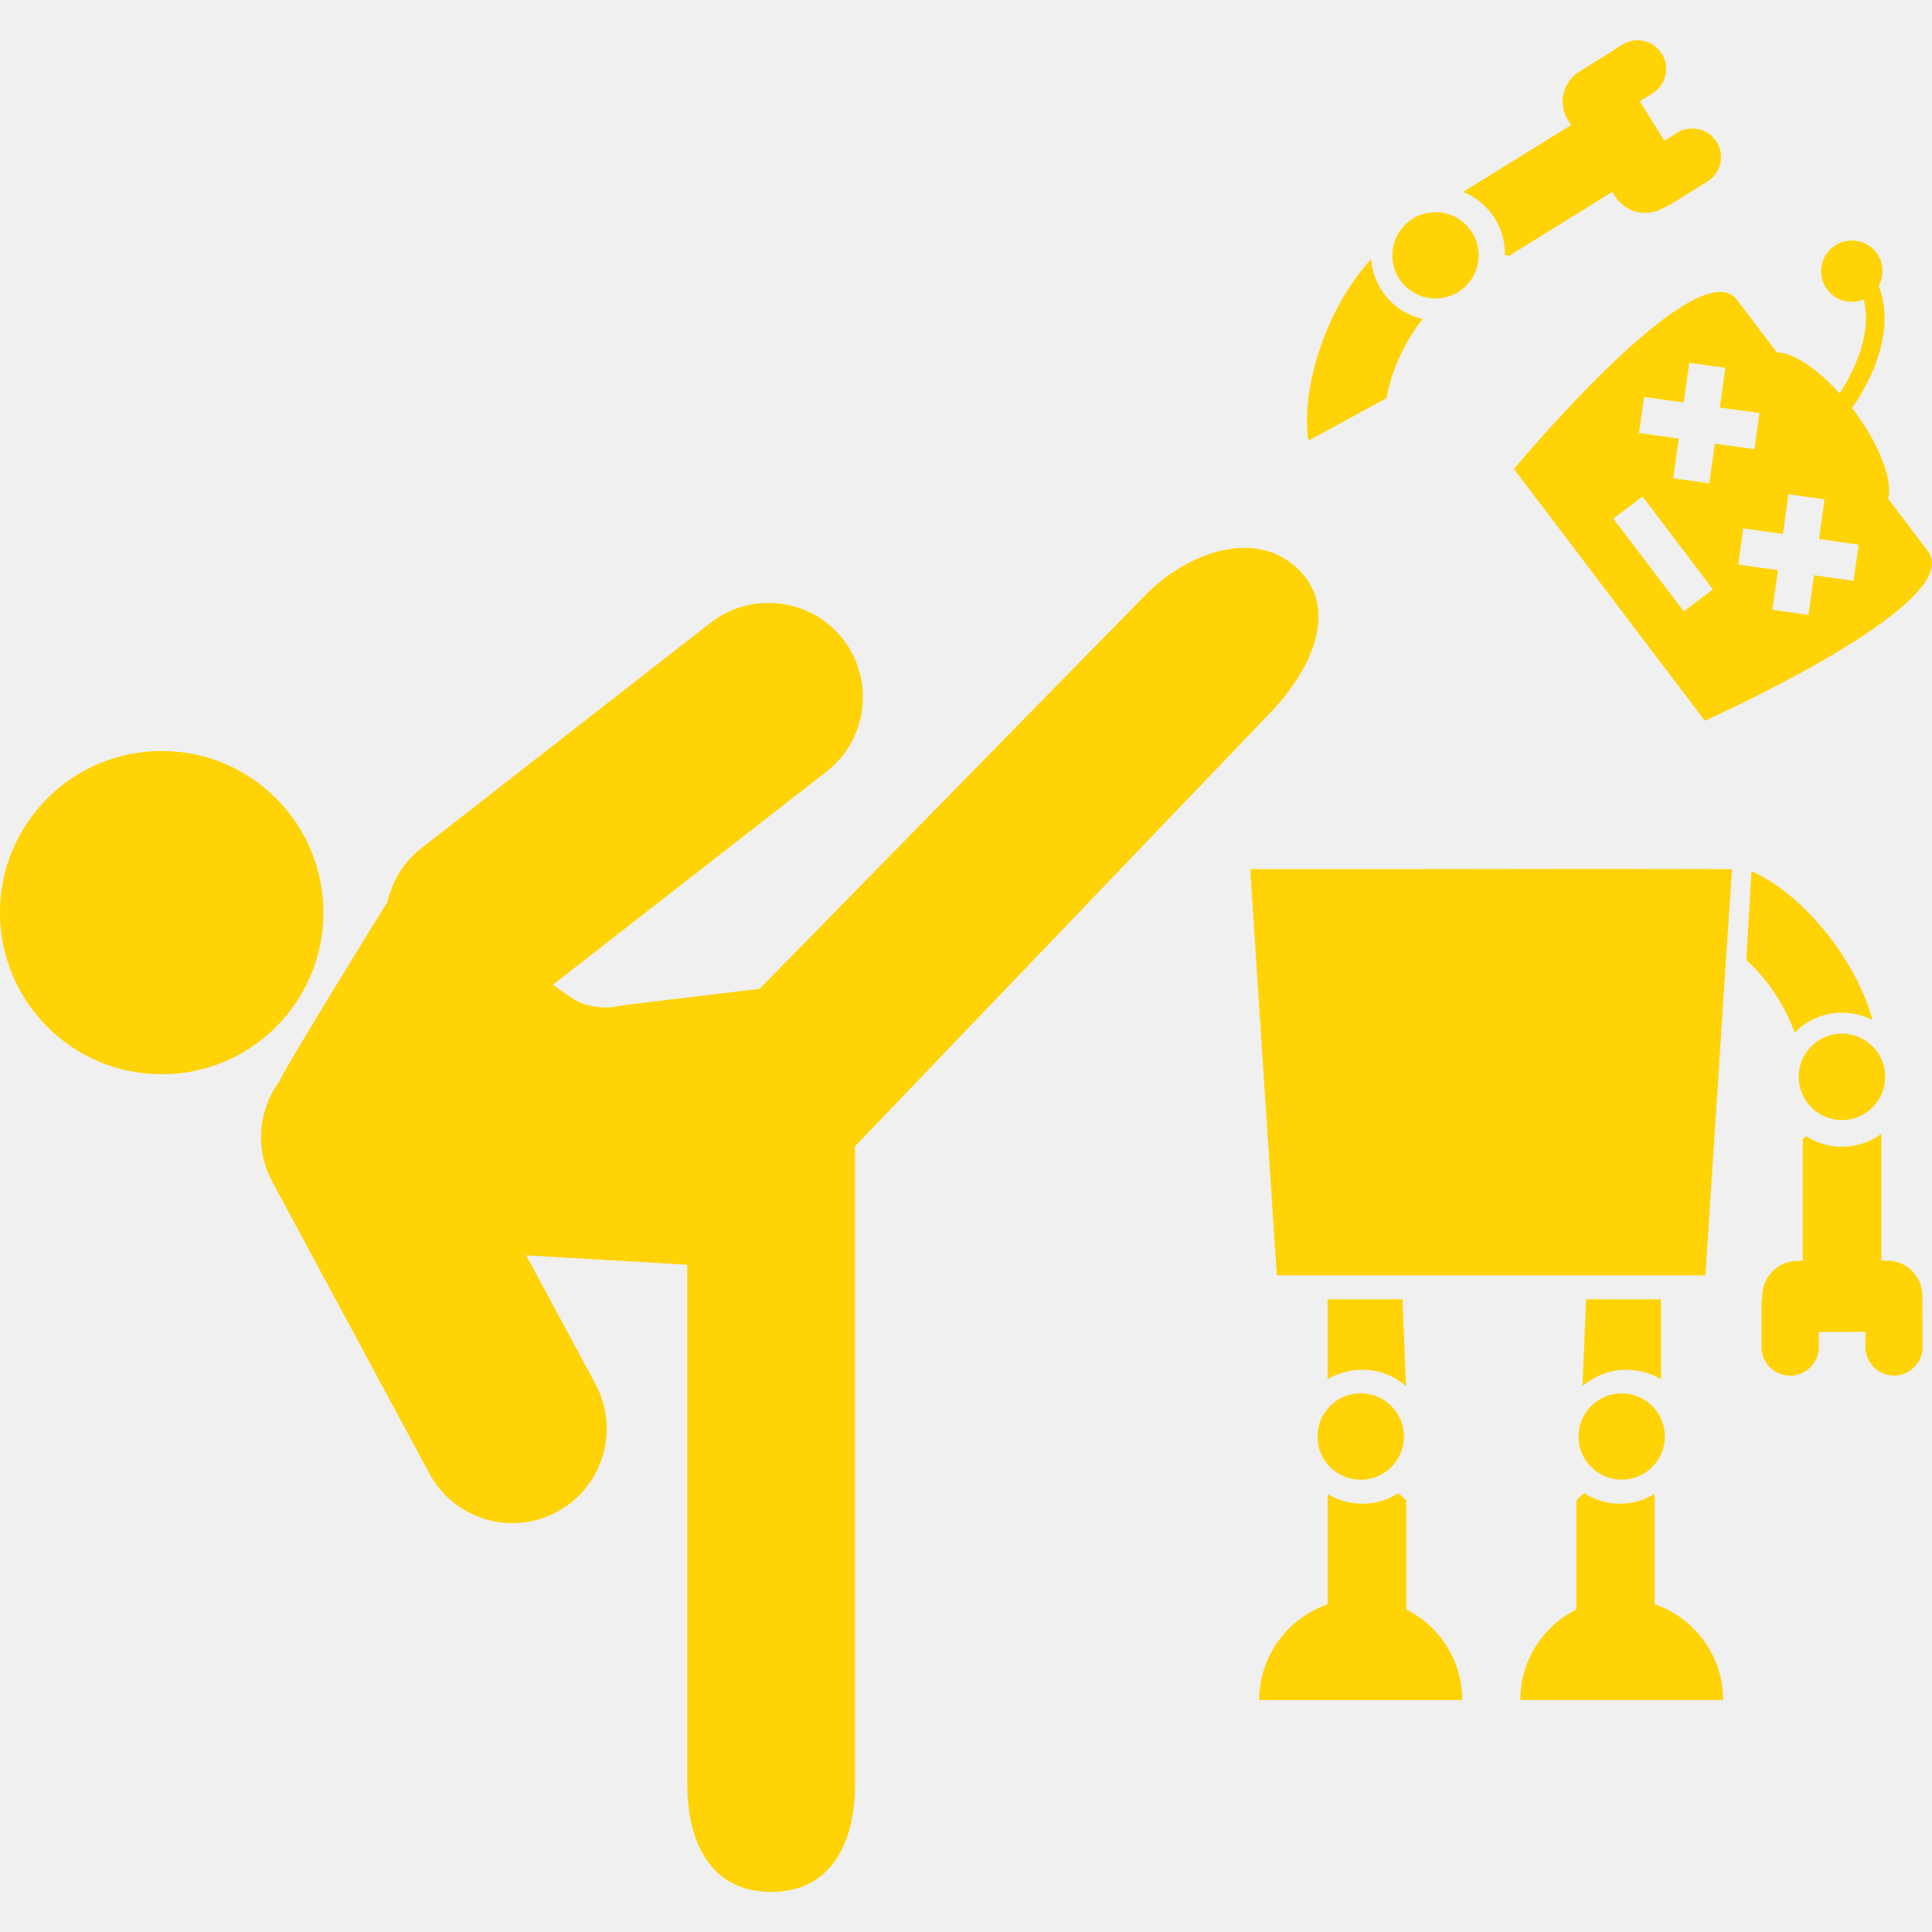
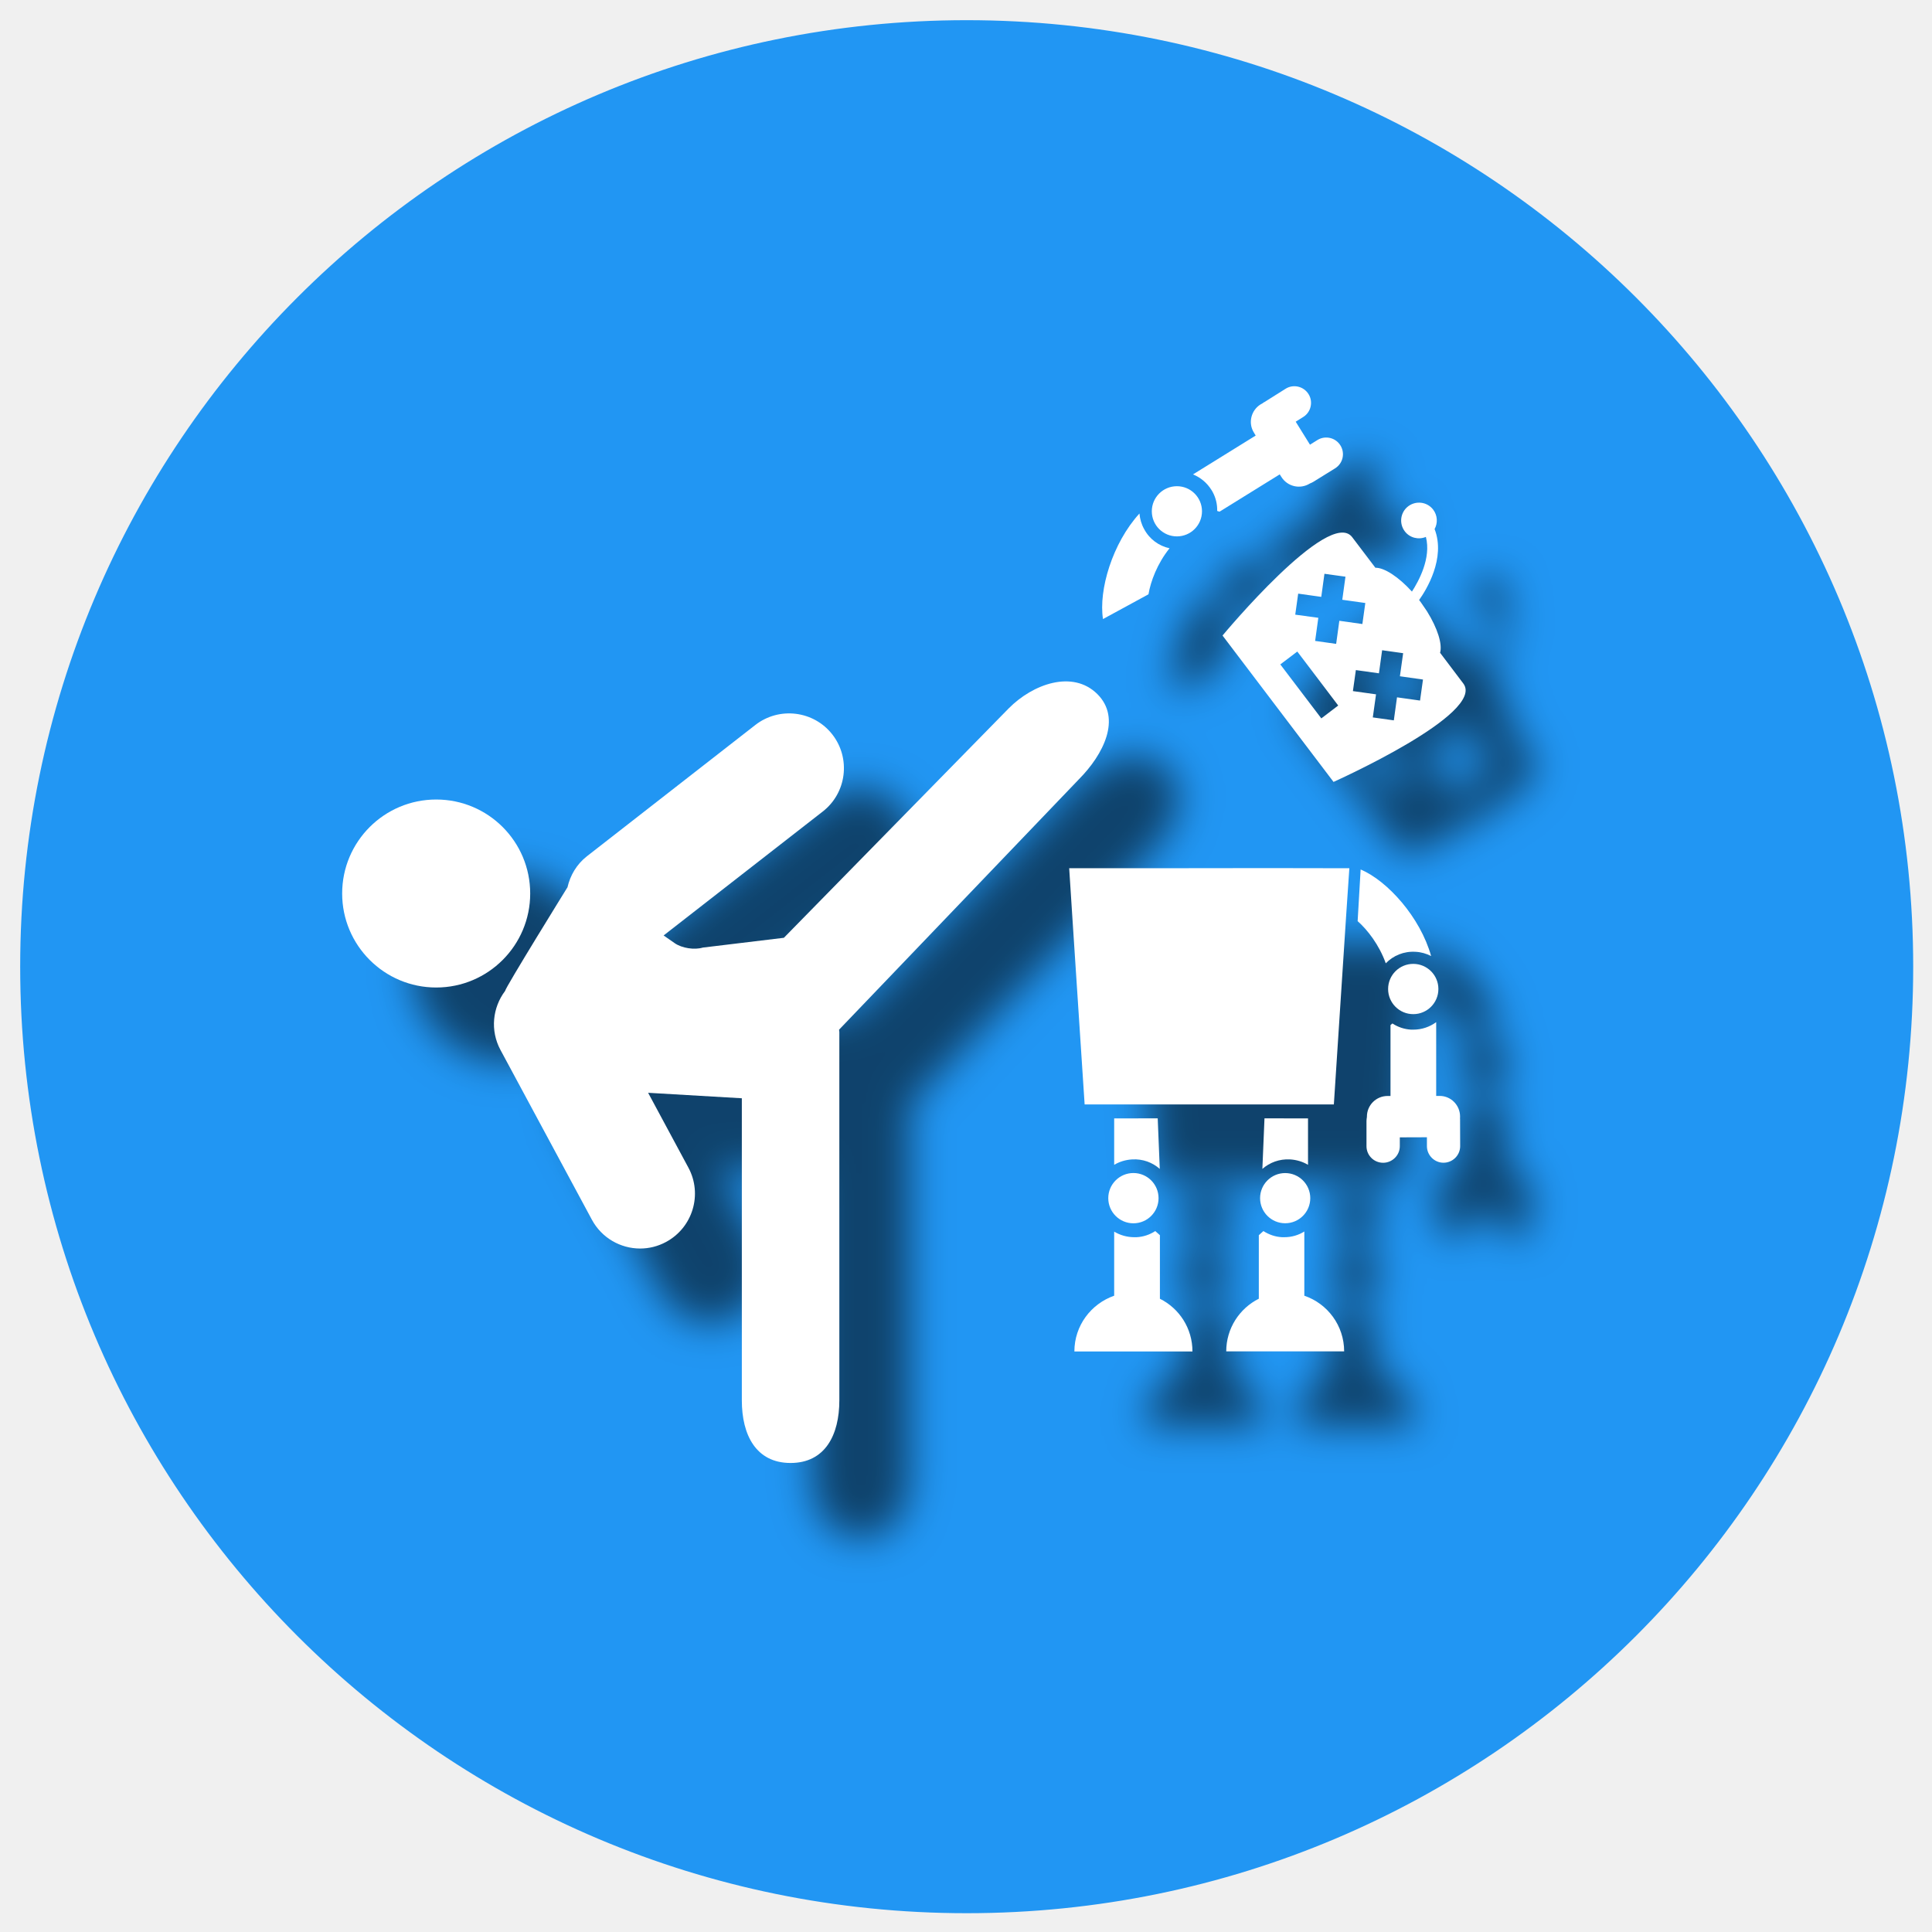
- <svg xmlns="http://www.w3.org/2000/svg" version="1.1" id="Layer_1" x="0px" y="0px" width="24px" height="24px" viewBox="0 0 24 24" enable-background="new 0 0 24 24" xml:space="preserve">
-   <defs id="defs51" />
-   <g id="g3" style="fill:#ffd200;opacity:0.98;fill-opacity:1">
-     <path d="M17.469,19.994v-1.358l-0.099-0.088c-0.117,0.076-0.253,0.124-0.401,0.131c-0.016,0-0.032,0-0.046,0   c-0.157,0-0.304-0.043-0.431-0.119v1.369c-0.492,0.172-0.85,0.637-0.85,1.191h2.522C18.165,20.626,17.882,20.199,17.469,19.994   L17.469,19.994z M17.469,19.994" id="path5" style="fill:#ffd200;fill-opacity:1" />
-     <path d="M20.554,19.929v-1.372c-0.123,0.078-0.27,0.122-0.426,0.122c-0.017,0-0.033,0-0.047,0   c-0.148-0.007-0.284-0.056-0.401-0.131l-0.098,0.088v1.357c-0.413,0.207-0.696,0.634-0.696,1.125h2.519   C21.404,20.566,21.05,20.098,20.554,19.929L20.554,19.929z M20.554,19.929" id="path7" style="fill:#ffd200;fill-opacity:1" />
-     <path d="M22.244,13.377" id="path9" style="fill:#ffd200;fill-opacity:1" />
-     <path d="M16.492,16.141v0.992c0.114-0.068,0.246-0.108,0.385-0.116c0.226-0.013,0.433,0.065,0.589,0.203l-0.044-1.08L16.492,16.141   z" id="path11" style="fill:#ffd200;fill-opacity:1" />
-     <path d="M19.703,16.14l-0.045,1.08c0.157-0.137,0.364-0.215,0.59-0.203c0.139,0.008,0.271,0.048,0.385,0.116v-0.992L19.703,16.14z" id="path13" style="fill:#ffd200;fill-opacity:1" />
-     <polygon points="17.253,10.797 15.531,10.797 15.594,11.773 15.861,15.843 16.492,15.843 17.466,15.843 19.578,15.843    20.554,15.843 21.185,15.843 21.45,11.773 21.516,10.797 19.794,10.794  " id="polygon15" style="fill:#ffd200;fill-opacity:1" />
-     <path d="M23.881,16.192c0.002-0.015-0.001-0.03-0.001-0.045c0-0.016,0.001-0.031,0.001-0.047c0-0.242-0.197-0.442-0.44-0.439h-0.07   v-1.576c-0.14,0.102-0.306,0.16-0.488,0.16c-0.015,0-0.03,0-0.045,0c-0.151-0.008-0.287-0.057-0.403-0.132l-0.04,0.035v1.514   h-0.061c-0.246,0-0.443,0.197-0.443,0.442c0,0.003,0,0.004,0,0.007c-0.004,0.028-0.009,0.057-0.009,0.084v0.539   c0,0.197,0.159,0.355,0.356,0.355c0.194,0,0.356-0.159,0.356-0.355v-0.188l0.579-0.002v0.19c0,0.194,0.16,0.354,0.354,0.354   c0.197,0,0.356-0.16,0.356-0.354L23.881,16.192z M23.881,16.192" id="path17" style="fill:#ffd200;fill-opacity:1" />
-     <g id="g19" style="fill:#ffd200;fill-opacity:1">
-       <path d="M21.693,11.927c0.208,0.183,0.461,0.507,0.601,0.901c0.16-0.165,0.386-0.261,0.634-0.246l0,0    c0.118,0.005,0.232,0.038,0.335,0.091c-0.232-0.828-0.93-1.605-1.506-1.85L21.693,11.927z" id="path21" style="fill:#ffd200;fill-opacity:1" />
-       <path d="M23.881,16.192" id="path23" style="fill:#ffd200;fill-opacity:1" />
-       <circle cx="22.881" cy="13.377" r="0.537" id="circle25" style="fill:#ffd200;fill-opacity:1" />
+ <svg xmlns="http://www.w3.org/2000/svg" width="800" height="800" viewBox="0 0 800 800" id="svg5314" version="1.1" enable-background="new">
+   <defs id="defs5316">
+     <filter style="color-interpolation-filters:sRGB" id="filter7088" x="-0.042" width="1.085" y="-0.044" height="1.088">
+       <feGaussianBlur stdDeviation="0.423" id="feGaussianBlur7090" />
+     </filter>
+   </defs>
+   <g id="layer1" transform="translate(0,-252.3622)">
+     <circle style="opacity:1;fill:#2196f3;fill-opacity:1;stroke:#2196f3;stroke-width:1;stroke-opacity:1" id="path5866" cx="400.286" cy="652.648" r="391.429" />
+   </g>
+   <g id="layer2" style="display:inline">
+     <g style="opacity:0.556;fill:#000000;fill-opacity:1;filter:url(#filter7088)" id="g5997" transform="matrix(19.3836,0,0,19.3836,170.8237,181.0903)">
+       <path style="fill:#000000;fill-opacity:1" id="path5999" d="m 17.469,19.994 0,-1.358 -0.099,-0.088 c -0.117,0.076 -0.253,0.124 -0.401,0.131 -0.016,0 -0.032,0 -0.046,0 -0.157,0 -0.304,-0.043 -0.431,-0.119 l 0,1.369 c -0.492,0.172 -0.85,0.637 -0.85,1.191 l 2.522,0 c 10e-4,-0.494 -0.282,-0.921 -0.695,-1.126 l 0,0 z m 0,0" />
+       <path style="fill:#000000;fill-opacity:1" id="path6001" d="m 20.554,19.929 0,-1.372 c -0.123,0.078 -0.27,0.122 -0.426,0.122 -0.017,0 -0.033,0 -0.047,0 -0.148,-0.007 -0.284,-0.056 -0.401,-0.131 l -0.098,0.088 0,1.357 c -0.413,0.207 -0.696,0.634 -0.696,1.125 l 2.519,0 c -0.001,-0.552 -0.355,-1.02 -0.851,-1.189 l 0,0 z m 0,0" />
+       <path style="fill:#000000;fill-opacity:1" id="path6003" d="M 22.244,13.377" />
+       <path style="fill:#000000;fill-opacity:1" id="path6005" d="m 16.492,16.141 0,0.992 c 0.114,-0.068 0.246,-0.108 0.385,-0.116 0.226,-0.013 0.433,0.065 0.589,0.203 l -0.044,-1.08 -0.93,10e-4 z" />
+       <path style="fill:#000000;fill-opacity:1" id="path6007" d="m 19.703,16.14 -0.045,1.08 c 0.157,-0.137 0.364,-0.215 0.59,-0.203 0.139,0.008 0.271,0.048 0.385,0.116 l 0,-0.992 -0.93,-10e-4 z" />
+       <polygon style="fill:#000000;fill-opacity:1" id="polygon6009" points="16.492,15.843 17.466,15.843 19.578,15.843 20.554,15.843 21.185,15.843 21.45,11.773 21.516,10.797 19.794,10.794 17.253,10.797 15.531,10.797 15.594,11.773 15.861,15.843 " />
+       <path style="fill:#000000;fill-opacity:1" id="path6011" d="m 23.881,16.192 c 0.002,-0.015 -0.001,-0.03 -0.001,-0.045 0,-0.016 0.001,-0.031 0.001,-0.047 0,-0.242 -0.197,-0.442 -0.44,-0.439 l -0.07,0 0,-1.576 c -0.14,0.102 -0.306,0.16 -0.488,0.16 -0.015,0 -0.03,0 -0.045,0 -0.151,-0.008 -0.287,-0.057 -0.403,-0.132 l -0.04,0.035 0,1.514 -0.061,0 c -0.246,0 -0.443,0.197 -0.443,0.442 0,0.003 0,0.004 0,0.007 -0.004,0.028 -0.009,0.057 -0.009,0.084 l 0,0.539 c 0,0.197 0.159,0.355 0.356,0.355 0.194,0 0.356,-0.159 0.356,-0.355 l 0,-0.188 0.579,-0.002 0,0.19 c 0,0.194 0.16,0.354 0.354,0.354 0.197,0 0.356,-0.16 0.356,-0.354 l -0.002,-0.542 z m 0,0" />
+       <g style="fill:#000000;fill-opacity:1" id="g6013">
+         <path style="fill:#000000;fill-opacity:1" id="path6015" d="m 21.693,11.927 c 0.208,0.183 0.461,0.507 0.601,0.901 0.16,-0.165 0.386,-0.261 0.634,-0.246 l 0,0 c 0.118,0.005 0.232,0.038 0.335,0.091 -0.232,-0.828 -0.93,-1.605 -1.506,-1.85 l -0.064,1.104 z" />
+         <path style="fill:#000000;fill-opacity:1" id="path6017" d="M 23.881,16.192" />
+         <circle style="fill:#000000;fill-opacity:1" id="circle6019" r="0.537" cy="13.377" cx="22.881" />
+       </g>
+       <g style="fill:#000000;fill-opacity:1" id="g6021">
+         <path style="fill:#000000;fill-opacity:1" id="path6023" d="M 17.225,4.945 C 17.27,4.672 17.413,4.287 17.675,3.962 17.449,3.912 17.25,3.772 17.132,3.552 l 0,0 c -0.058,-0.104 -0.09,-0.217 -0.1,-0.333 -0.58,0.636 -0.875,1.637 -0.779,2.255 l 0.972,-0.529 z" />
+         <path style="fill:#000000;fill-opacity:1" id="path6025" d="M 19.698,0.841 C 19.683,0.845 19.673,0.858 19.66,0.866 19.646,0.874 19.634,0.881 19.62,0.888 19.414,1.016 19.349,1.289 19.478,1.492 l 0.037,0.062 -1.339,0.83 c 0.158,0.064 0.296,0.176 0.393,0.33 0.008,0.013 0.016,0.025 0.023,0.038 0.073,0.133 0.104,0.274 0.101,0.413 l 0.05,0.015 1.286,-0.797 0.033,0.052 c 0.129,0.209 0.4,0.273 0.609,0.144 0.003,-0.001 0.004,-0.002 0.006,-0.003 0.026,-0.011 0.053,-0.022 0.075,-0.037 L 21.21,2.255 C 21.378,2.151 21.43,1.933 21.325,1.764 21.222,1.598 21.002,1.546 20.835,1.649 l -0.16,0.1 L 20.37,1.258 20.531,1.157 C 20.696,1.055 20.747,0.834 20.645,0.67 20.541,0.502 20.321,0.45 20.156,0.553 l -0.458,0.288 z m 0,0" />
+         <circle style="fill:#000000;fill-opacity:1" id="circle6027" r="0.536" cy="3.172" cx="17.832" />
+       </g>
+       <circle style="fill:#000000;fill-opacity:1" id="circle6029" r="0.537" cy="17.845" cx="16.903" />
+       <circle style="fill:#000000;fill-opacity:1" id="circle6031" r="0.536" cy="17.845" cx="20.145" />
+       <g style="fill:#000000;fill-opacity:1" id="g6033">
+         <g style="fill:#000000;fill-opacity:1" id="g6035">
+           <path style="fill:#000000;fill-opacity:1" id="path6037" d="m 4.017,11.337 c 0,1.107 -0.898,2.008 -2.008,2.008 C 0.899,13.345 0,12.444 0,11.337 0,10.228 0.899,9.329 2.009,9.329 c 1.11,0 2.008,0.899 2.008,2.008 l 0,0 z m 0,0" />
+           <path style="fill:#000000;fill-opacity:1" id="path6039" d="M 16.131,7.075 C 15.606,6.556 14.757,6.858 14.238,7.383 l -4.802,4.9 -1.732,0.209 C 7.526,12.546 7.261,12.505 7.107,12.4 l -0.24,-0.167 3.4,-2.648 C 10.777,9.188 10.869,8.451 10.472,7.94 10.075,7.431 9.337,7.339 8.826,7.737 L 5.23,10.54 c -0.222,0.173 -0.359,0.412 -0.417,0.666 0,0.001 -0.003,0.004 -0.005,0.006 0,0 -1.327,2.143 -1.327,2.206 -0.268,0.355 -0.323,0.845 -0.099,1.261 l 1.952,3.625 c 0.211,0.393 0.615,0.617 1.031,0.617 0.188,0 0.378,-0.045 0.555,-0.141 0.569,-0.307 0.783,-1.017 0.477,-1.586 l -0.861,-1.6 2.002,0.117 0,6.454 c 0,0.739 0.303,1.337 1.041,1.337 0.739,0 1.042,-0.599 1.042,-1.337 l 0,-7.865 c 0,-0.018 -0.005,-0.035 -0.006,-0.054 L 15.74,8.895 c 0.52,-0.524 0.916,-1.299 0.391,-1.82 l 0,0 z m 0,0" />
+         </g>
+       </g>
+       <path style="fill:#000000;fill-opacity:1" id="path6041" d="M 23.95,6.85 23.454,6.194 C 23.507,6.011 23.4,5.67 23.174,5.307 L 23.042,5.114 C 23.035,5.105 23.029,5.097 23.023,5.089 23.017,5.081 23.012,5.074 23.006,5.067 23.158,4.855 23.579,4.175 23.337,3.551 23.407,3.425 23.401,3.262 23.308,3.138 23.18,2.969 22.941,2.938 22.773,3.065 22.607,3.191 22.572,3.43 22.7,3.599 c 0.106,0.142 0.296,0.186 0.451,0.12 0.119,0.456 -0.16,0.954 -0.298,1.168 C 22.565,4.571 22.262,4.374 22.072,4.378 L 21.577,3.725 c -0.49,-0.646 -2.77,2.101 -2.77,2.101 l 2.371,3.127 C 21.179,8.952 24.44,7.495 23.95,6.85 Z M 20.36,5.38 20.423,4.931 20.916,5 20.984,4.507 21.433,4.569 21.365,5.062 21.857,5.131 21.794,5.58 21.302,5.511 21.234,6.004 20.785,5.941 20.853,5.447 20.36,5.38 Z m -0.319,1.063 0.363,-0.275 0.437,0.576 0.437,0.577 -0.361,0.275 -0.876,-1.153 z m 2.425,1.195 -0.449,-0.063 0.069,-0.493 -0.494,-0.069 0.063,-0.449 0.493,0.069 0.068,-0.493 0.449,0.063 -0.069,0.493 0.493,0.07 -0.063,0.449 -0.492,-0.069 -0.068,0.492 z" />
    </g>
-     <g id="g27" style="fill:#ffd200;fill-opacity:1">
-       <path d="M17.225,4.945c0.045-0.273,0.188-0.658,0.45-0.983c-0.226-0.05-0.425-0.19-0.543-0.41l0,0    c-0.058-0.104-0.09-0.217-0.1-0.333c-0.58,0.636-0.875,1.637-0.779,2.255L17.225,4.945z" id="path29" style="fill:#ffd200;fill-opacity:1" />
-       <path d="M19.698,0.841c-0.015,0.004-0.025,0.017-0.038,0.025c-0.014,0.008-0.026,0.015-0.04,0.022    c-0.206,0.128-0.271,0.401-0.142,0.604l0.037,0.062l-1.339,0.83c0.158,0.064,0.296,0.176,0.393,0.33    c0.008,0.013,0.016,0.025,0.023,0.038c0.073,0.133,0.104,0.274,0.101,0.413l0.05,0.015l1.286-0.797l0.033,0.052    c0.129,0.209,0.4,0.273,0.609,0.144c0.003-0.001,0.004-0.002,0.006-0.003c0.026-0.011,0.053-0.022,0.075-0.037l0.458-0.284    c0.168-0.104,0.22-0.322,0.115-0.491c-0.103-0.166-0.323-0.218-0.49-0.115l-0.16,0.1L20.37,1.258l0.161-0.101    c0.165-0.102,0.216-0.323,0.114-0.487c-0.104-0.168-0.324-0.22-0.489-0.117L19.698,0.841z M19.698,0.841" id="path31" style="fill:#ffd200;fill-opacity:1" />
-       <circle cx="17.832" cy="3.172" r="0.536" id="circle33" style="fill:#ffd200;fill-opacity:1" />
+     <g transform="matrix(19.3836,0,0,19.3836,141.6809,150.2332)" id="g3" style="opacity:1;fill:#ffffff;fill-opacity:1">
+       <path d="m 17.469,19.994 0,-1.358 -0.099,-0.088 c -0.117,0.076 -0.253,0.124 -0.401,0.131 -0.016,0 -0.032,0 -0.046,0 -0.157,0 -0.304,-0.043 -0.431,-0.119 l 0,1.369 c -0.492,0.172 -0.85,0.637 -0.85,1.191 l 2.522,0 c 10e-4,-0.494 -0.282,-0.921 -0.695,-1.126 l 0,0 z m 0,0" id="path5" style="fill:#ffffff;fill-opacity:1" />
+       <path d="m 20.554,19.929 0,-1.372 c -0.123,0.078 -0.27,0.122 -0.426,0.122 -0.017,0 -0.033,0 -0.047,0 -0.148,-0.007 -0.284,-0.056 -0.401,-0.131 l -0.098,0.088 0,1.357 c -0.413,0.207 -0.696,0.634 -0.696,1.125 l 2.519,0 c -0.001,-0.552 -0.355,-1.02 -0.851,-1.189 l 0,0 z m 0,0" id="path7" style="fill:#ffffff;fill-opacity:1" />
+       <path d="M 22.244,13.377" id="path9" style="fill:#ffffff;fill-opacity:1" />
+       <path d="m 16.492,16.141 0,0.992 c 0.114,-0.068 0.246,-0.108 0.385,-0.116 0.226,-0.013 0.433,0.065 0.589,0.203 l -0.044,-1.08 -0.93,10e-4 z" id="path11" style="fill:#ffffff;fill-opacity:1" />
+       <path d="m 19.703,16.14 -0.045,1.08 c 0.157,-0.137 0.364,-0.215 0.59,-0.203 0.139,0.008 0.271,0.048 0.385,0.116 l 0,-0.992 -0.93,-10e-4 z" id="path13" style="fill:#ffffff;fill-opacity:1" />
+       <polygon points="19.794,10.794 17.253,10.797 15.531,10.797 15.594,11.773 15.861,15.843 16.492,15.843 17.466,15.843 19.578,15.843 20.554,15.843 21.185,15.843 21.45,11.773 21.516,10.797 " id="polygon15" style="fill:#ffffff;fill-opacity:1" />
+       <path d="m 23.881,16.192 c 0.002,-0.015 -0.001,-0.03 -0.001,-0.045 0,-0.016 0.001,-0.031 0.001,-0.047 0,-0.242 -0.197,-0.442 -0.44,-0.439 l -0.07,0 0,-1.576 c -0.14,0.102 -0.306,0.16 -0.488,0.16 -0.015,0 -0.03,0 -0.045,0 -0.151,-0.008 -0.287,-0.057 -0.403,-0.132 l -0.04,0.035 0,1.514 -0.061,0 c -0.246,0 -0.443,0.197 -0.443,0.442 0,0.003 0,0.004 0,0.007 -0.004,0.028 -0.009,0.057 -0.009,0.084 l 0,0.539 c 0,0.197 0.159,0.355 0.356,0.355 0.194,0 0.356,-0.159 0.356,-0.355 l 0,-0.188 0.579,-0.002 0,0.19 c 0,0.194 0.16,0.354 0.354,0.354 0.197,0 0.356,-0.16 0.356,-0.354 l -0.002,-0.542 z m 0,0" id="path17" style="fill:#ffffff;fill-opacity:1" />
+       <g id="g19" style="fill:#ffffff;fill-opacity:1">
+         <path d="m 21.693,11.927 c 0.208,0.183 0.461,0.507 0.601,0.901 0.16,-0.165 0.386,-0.261 0.634,-0.246 l 0,0 c 0.118,0.005 0.232,0.038 0.335,0.091 -0.232,-0.828 -0.93,-1.605 -1.506,-1.85 l -0.064,1.104 z" id="path21" style="fill:#ffffff;fill-opacity:1" />
+         <path d="M 23.881,16.192" id="path23" style="fill:#ffffff;fill-opacity:1" />
+         <circle cx="22.881" cy="13.377" r="0.537" id="circle25" style="fill:#ffffff;fill-opacity:1" />
+       </g>
+       <g id="g27" style="fill:#ffffff;fill-opacity:1">
+         <path d="M 17.225,4.945 C 17.27,4.672 17.413,4.287 17.675,3.962 17.449,3.912 17.25,3.772 17.132,3.552 l 0,0 c -0.058,-0.104 -0.09,-0.217 -0.1,-0.333 -0.58,0.636 -0.875,1.637 -0.779,2.255 l 0.972,-0.529 z" id="path29" style="fill:#ffffff;fill-opacity:1" />
+         <path d="M 19.698,0.841 C 19.683,0.845 19.673,0.858 19.66,0.866 19.646,0.874 19.634,0.881 19.62,0.888 19.414,1.016 19.349,1.289 19.478,1.492 l 0.037,0.062 -1.339,0.83 c 0.158,0.064 0.296,0.176 0.393,0.33 0.008,0.013 0.016,0.025 0.023,0.038 0.073,0.133 0.104,0.274 0.101,0.413 l 0.05,0.015 1.286,-0.797 0.033,0.052 c 0.129,0.209 0.4,0.273 0.609,0.144 0.003,-0.001 0.004,-0.002 0.006,-0.003 0.026,-0.011 0.053,-0.022 0.075,-0.037 L 21.21,2.255 C 21.378,2.151 21.43,1.933 21.325,1.764 21.222,1.598 21.002,1.546 20.835,1.649 l -0.16,0.1 L 20.37,1.258 20.531,1.157 C 20.696,1.055 20.747,0.834 20.645,0.67 20.541,0.502 20.321,0.45 20.156,0.553 l -0.458,0.288 z m 0,0" id="path31" style="fill:#ffffff;fill-opacity:1" />
+         <circle cx="17.832" cy="3.172" r="0.536" id="circle33" style="fill:#ffffff;fill-opacity:1" />
+       </g>
+       <circle cx="16.903" cy="17.845" r="0.537" id="circle35" style="fill:#ffffff;fill-opacity:1" />
+       <circle cx="20.145" cy="17.845" r="0.536" id="circle37" style="fill:#ffffff;fill-opacity:1" />
+       <g id="g39" style="fill:#ffffff;fill-opacity:1">
+         <g id="g41" style="fill:#ffffff;fill-opacity:1">
+           <path d="m 4.017,11.337 c 0,1.107 -0.898,2.008 -2.008,2.008 C 0.899,13.345 0,12.444 0,11.337 0,10.228 0.899,9.329 2.009,9.329 c 1.11,0 2.008,0.899 2.008,2.008 l 0,0 z m 0,0" id="path43" style="fill:#ffffff;fill-opacity:1" />
+           <path d="M 16.131,7.075 C 15.606,6.556 14.757,6.858 14.238,7.383 l -4.802,4.9 -1.732,0.209 C 7.526,12.546 7.261,12.505 7.107,12.4 l -0.24,-0.167 3.4,-2.648 C 10.777,9.188 10.869,8.451 10.472,7.94 10.075,7.431 9.337,7.339 8.826,7.737 L 5.23,10.54 c -0.222,0.173 -0.359,0.412 -0.417,0.666 0,0.001 -0.003,0.004 -0.005,0.006 0,0 -1.327,2.143 -1.327,2.206 -0.268,0.355 -0.323,0.845 -0.099,1.261 l 1.952,3.625 c 0.211,0.393 0.615,0.617 1.031,0.617 0.188,0 0.378,-0.045 0.555,-0.141 0.569,-0.307 0.783,-1.017 0.477,-1.586 l -0.861,-1.6 2.002,0.117 0,6.454 c 0,0.739 0.303,1.337 1.041,1.337 0.739,0 1.042,-0.599 1.042,-1.337 l 0,-7.865 c 0,-0.018 -0.005,-0.035 -0.006,-0.054 L 15.74,8.895 c 0.52,-0.524 0.916,-1.299 0.391,-1.82 l 0,0 z m 0,0" id="path45" style="fill:#ffffff;fill-opacity:1" />
+         </g>
+       </g>
+       <path d="M 23.95,6.85 23.454,6.194 C 23.507,6.011 23.4,5.67 23.174,5.307 L 23.042,5.114 C 23.035,5.105 23.029,5.097 23.023,5.089 23.017,5.081 23.012,5.074 23.006,5.067 23.158,4.855 23.579,4.175 23.337,3.551 23.407,3.425 23.401,3.262 23.308,3.138 23.18,2.969 22.941,2.938 22.773,3.065 22.607,3.191 22.572,3.43 22.7,3.599 c 0.106,0.142 0.296,0.186 0.451,0.12 0.119,0.456 -0.16,0.954 -0.298,1.168 C 22.565,4.571 22.262,4.374 22.072,4.378 L 21.577,3.725 c -0.49,-0.646 -2.77,2.101 -2.77,2.101 l 2.371,3.127 C 21.179,8.952 24.44,7.495 23.95,6.85 Z M 20.36,5.38 20.423,4.931 20.916,5 20.984,4.507 21.433,4.569 21.365,5.062 21.857,5.131 21.794,5.58 21.302,5.511 21.234,6.004 20.785,5.941 20.853,5.447 20.36,5.38 Z m -0.319,1.063 0.363,-0.275 0.437,0.576 0.437,0.577 -0.361,0.275 -0.876,-1.153 z m 2.425,1.195 -0.449,-0.063 0.069,-0.493 -0.494,-0.069 0.063,-0.449 0.493,0.069 0.068,-0.493 0.449,0.063 -0.069,0.493 0.493,0.07 -0.063,0.449 -0.492,-0.069 -0.068,0.492 z" id="path47" style="fill:#ffffff;fill-opacity:1" />
    </g>
-     <circle cx="16.903" cy="17.845" r="0.537" id="circle35" style="fill:#ffd200;fill-opacity:1" />
-     <circle cx="20.145" cy="17.845" r="0.536" id="circle37" style="fill:#ffd200;fill-opacity:1" />
-     <g id="g39" style="fill:#ffd200;fill-opacity:1">
-       <g id="g41" style="fill:#ffd200;fill-opacity:1">
-         <path d="M4.017,11.337c0,1.107-0.898,2.008-2.008,2.008S0,12.444,0,11.337c0-1.109,0.899-2.008,2.009-2.008     S4.017,10.228,4.017,11.337L4.017,11.337z M4.017,11.337" id="path43" style="fill:#ffd200;fill-opacity:1" />
-         <path d="M16.131,7.075c-0.525-0.519-1.374-0.217-1.893,0.308l-4.802,4.9l-1.732,0.209c-0.178,0.054-0.443,0.013-0.597-0.092     l-0.24-0.167l3.4-2.648c0.51-0.397,0.602-1.134,0.205-1.645c-0.397-0.509-1.135-0.601-1.646-0.203L5.23,10.54     c-0.222,0.173-0.359,0.412-0.417,0.666c0,0.001-0.003,0.004-0.005,0.006c0,0-1.327,2.143-1.327,2.206     c-0.268,0.355-0.323,0.845-0.099,1.261l1.952,3.625c0.211,0.393,0.615,0.617,1.031,0.617c0.188,0,0.378-0.045,0.555-0.141     c0.569-0.307,0.783-1.017,0.477-1.586l-0.861-1.6l2.002,0.117v6.454c0,0.739,0.303,1.337,1.041,1.337     c0.739,0,1.042-0.599,1.042-1.337V14.3c0-0.018-0.005-0.035-0.006-0.054l5.125-5.351C16.26,8.371,16.656,7.596,16.131,7.075     L16.131,7.075z M16.131,7.075" id="path45" style="fill:#ffd200;fill-opacity:1" />
-       </g>
-     </g>
-     <path d="M23.95,6.85l-0.496-0.656c0.053-0.183-0.054-0.524-0.28-0.887l-0.132-0.193c-0.007-0.009-0.013-0.017-0.019-0.025   s-0.011-0.015-0.017-0.022c0.152-0.212,0.573-0.892,0.331-1.516c0.07-0.126,0.064-0.289-0.029-0.413   c-0.128-0.169-0.367-0.2-0.535-0.073C22.607,3.191,22.572,3.43,22.7,3.599c0.106,0.142,0.296,0.186,0.451,0.12   c0.119,0.456-0.16,0.954-0.298,1.168c-0.288-0.316-0.591-0.513-0.781-0.509l-0.495-0.653c-0.49-0.646-2.77,2.101-2.77,2.101   l2.371,3.127C21.179,8.952,24.44,7.495,23.95,6.85z M20.36,5.38l0.063-0.449L20.916,5l0.068-0.493l0.449,0.062l-0.068,0.493   l0.492,0.069l-0.063,0.449l-0.492-0.069l-0.068,0.493l-0.449-0.063l0.068-0.494L20.36,5.38z M20.041,6.443l0.363-0.275l0.437,0.576   l0.437,0.577l-0.361,0.275L20.041,6.443z M22.466,7.638l-0.449-0.063l0.069-0.493l-0.494-0.069l0.063-0.449l0.493,0.069   l0.068-0.493l0.449,0.063l-0.069,0.493l0.493,0.07l-0.063,0.449l-0.492-0.069L22.466,7.638z" id="path47" style="fill:#ffd200;fill-opacity:1" />
  </g>
+   <g id="layer3" style="display:inline" />
</svg>
